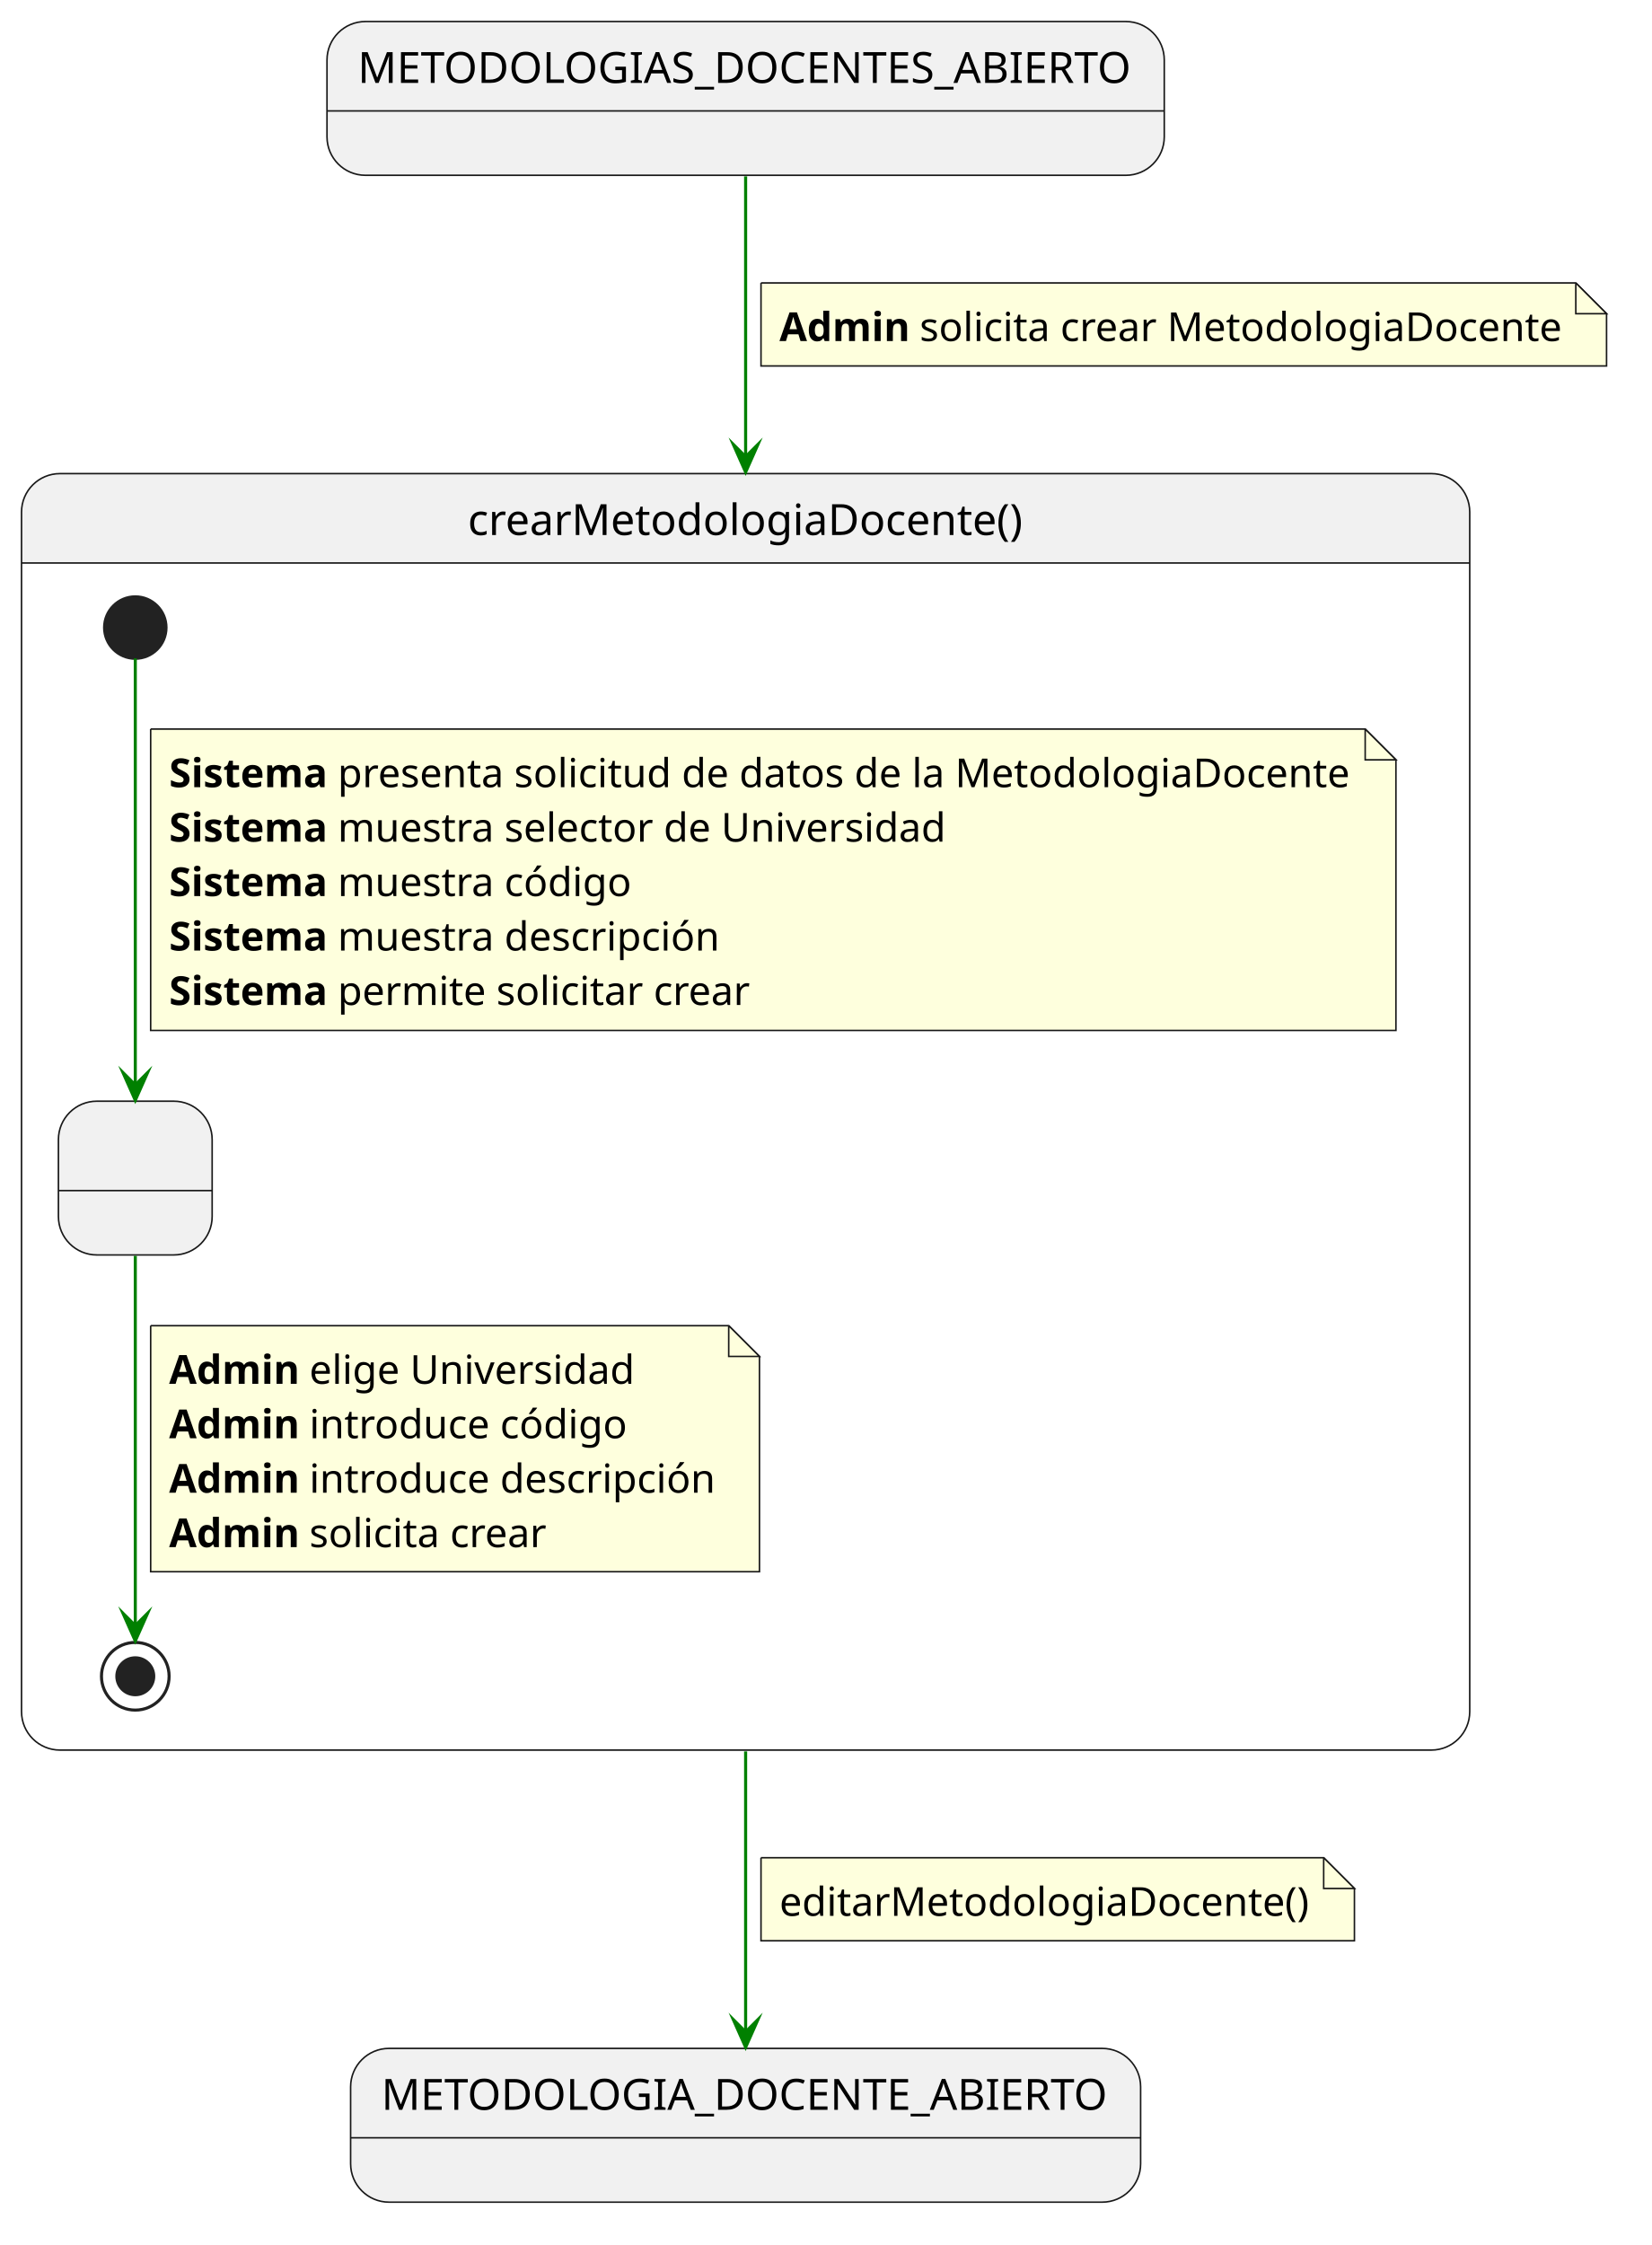
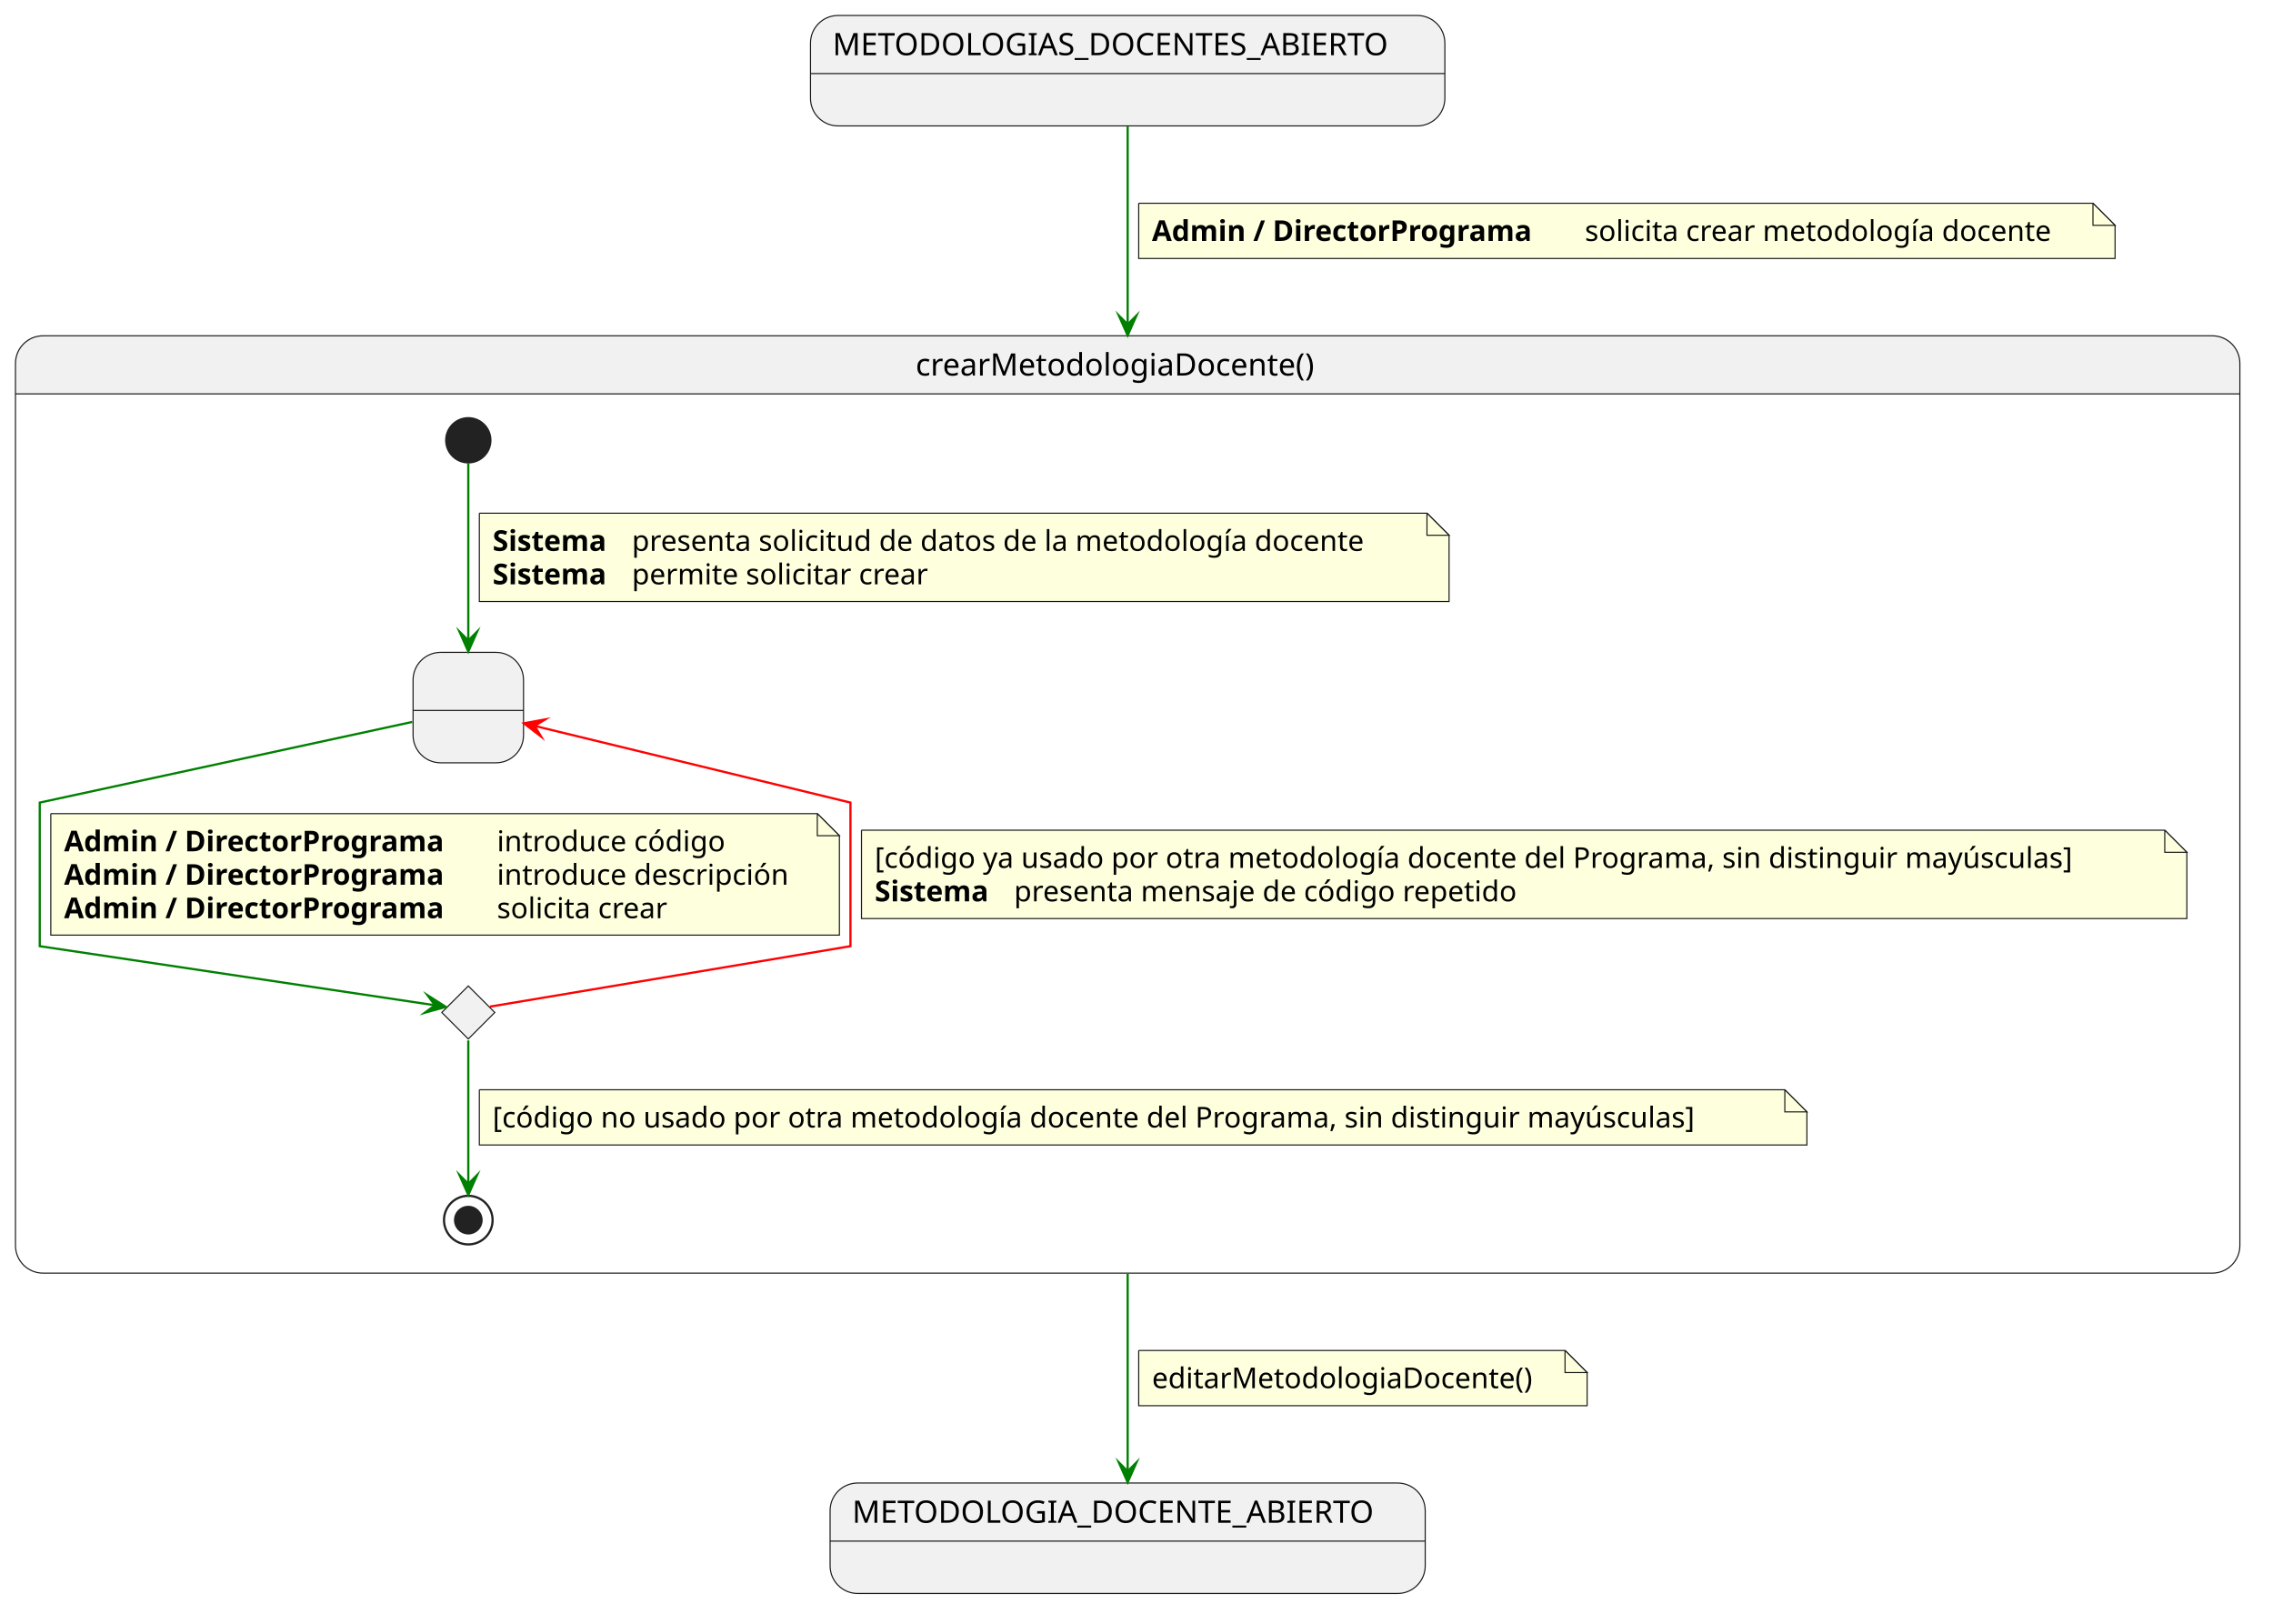
- <svg xmlns="http://www.w3.org/2000/svg" version="1.1" data-diagram-type="STATE" style="width:537px;height:730px;background:#FFFFFF;" width="537px" height="730px" viewBox="0 0 537 730" zoomAndPan="magnify" preserveAspectRatio="none" contentStyleType="text/css">
+ <svg xmlns="http://www.w3.org/2000/svg" version="1.1" data-diagram-type="STATE" style="width:1029px;height:735px;background:#FFFFFF;" width="1029px" height="735px" viewBox="0 0 1029 735" zoomAndPan="magnify" preserveAspectRatio="none" contentStyleType="text/css">
  <defs />
  <g font-family="sans-serif" lengthAdjust="spacing">
-     <g class="entity" data-qualified-name="METODOLOGIAS_DOCENTES_ABIERTO" id="ent0001" data-source-line="4">
-       <rect x="106.35" y="7" width="272.307" height="50" fill="#F1F1F1" style="stroke:#181818;stroke-width:0.5;" rx="12.5" ry="12.5" />
-       <line x1="106.35" y1="36.068" x2="378.657" y2="36.068" style="stroke:#181818;stroke-width:0.5;" />
-       <text x="116.35" y="26.966" fill="#000" font-size="14" textLength="252.307">METODOLOGIAS_DOCENTES_ABIERTO</text>
+     <g class="entity" data-qualified-name="METODOLOGIAS_DOCENTES_ABIERTO" id="ent0001" data-source-line="3">
+       <rect x="366.91" y="7" width="287.189" height="50" fill="#F1F1F1" style="stroke:#181818;stroke-width:0.5;" rx="12.5" ry="12.5" />
+       <line x1="366.91" y1="33.297" x2="654.099" y2="33.297" style="stroke:#181818;stroke-width:0.5;" />
+       <text x="376.91" y="24.995" fill="#000" font-size="14" textLength="267.189">METODOLOGIAS_DOCENTES_ABIERTO</text>
    </g>
-     <g class="entity" data-qualified-name="METODOLOGIA_DOCENTE_ABIERTO" id="ent0002" data-source-line="5">
-       <rect x="114.03" y="666.07" width="256.935" height="50" fill="#F1F1F1" style="stroke:#181818;stroke-width:0.5;" rx="12.5" ry="12.5" />
-       <line x1="114.03" y1="695.138" x2="370.965" y2="695.138" style="stroke:#181818;stroke-width:0.5;" />
-       <text x="124.03" y="686.036" fill="#000" font-size="14" textLength="236.935">METODOLOGIA_DOCENTE_ABIERTO</text>
+     <g class="entity" data-qualified-name="METODOLOGIA_DOCENTE_ABIERTO" id="ent0002" data-source-line="4">
+       <rect x="375.79" y="671.3" width="269.416" height="50" fill="#F1F1F1" style="stroke:#181818;stroke-width:0.5;" rx="12.5" ry="12.5" />
+       <line x1="375.79" y1="697.597" x2="645.206" y2="697.597" style="stroke:#181818;stroke-width:0.5;" />
+       <text x="385.79" y="689.295" fill="#000" font-size="14" textLength="249.416">METODOLOGIA_DOCENTE_ABIERTO</text>
    </g>
-     <g class="entity" data-qualified-name="crearMetodologiaDocente" id="ent0003" data-source-line="12">
-       <path d="M19.5,154 L465.5,154 A12.5,12.5 0 0 1 478,166.5 L478,183.068 L7,183.068 L7,166.5 A12.5,12.5 0 0 1 19.5,154" fill="#F1F1F1" />
-       <rect x="7" y="154" width="471" height="415.068" fill="none" style="stroke:#181818;stroke-width:0.5;" rx="12.5" ry="12.5" />
-       <line x1="7" y1="183.068" x2="478" y2="183.068" style="stroke:#181818;stroke-width:0.5;" />
-       <text x="152.151" y="173.966" fill="#000" font-size="14" textLength="180.697">crearMetodologiaDocente()</text>
-       <g class="entity" data-qualified-name="crearMetodologiaDocente.SolicitandoDatos" id="ent0004" data-source-line="14">
-         <rect x="19" y="358.068" width="50" height="50" fill="#F1F1F1" style="stroke:#181818;stroke-width:0.5;" rx="12.5" ry="12.5" />
-         <line x1="19" y1="387.136" x2="69" y2="387.136" style="stroke:#181818;stroke-width:0.5;" />
-         <text x="42.18" y="378.034" fill="#000" font-size="14"> </text>
+     <g class="entity" data-qualified-name="crearMetodologiaDocente" id="ent0003" data-source-line="11">
+       <path d="M19.5,152 L1001.5,152 A12.5,12.5 0 0 1 1014,164.5 L1014,178.297 L7,178.297 L7,164.5 A12.5,12.5 0 0 1 19.5,152" fill="#F1F1F1" />
+       <rect x="7" y="152" width="1007" height="424.297" fill="none" style="stroke:#181818;stroke-width:0.5;" rx="12.5" ry="12.5" />
+       <line x1="7" y1="178.297" x2="1014" y2="178.297" style="stroke:#181818;stroke-width:0.5;" />
+       <text x="414.517" y="169.995" fill="#000" font-size="14" textLength="191.967">crearMetodologiaDocente()</text>
+       <g class="entity" data-qualified-name="crearMetodologiaDocente.Datos" id="ent0004" data-source-line="13">
+         <rect x="187" y="295.297" width="50" height="50" fill="#F1F1F1" style="stroke:#181818;stroke-width:0.5;" rx="12.5" ry="12.5" />
+         <line x1="187" y1="321.594" x2="237" y2="321.594" style="stroke:#181818;stroke-width:0.5;" />
+         <text x="209.775" y="313.292" fill="#000" font-size="14"> </text>
      </g>
-       <g class="start_entity" data-qualified-name="crearMetodologiaDocente..start.crearMetodologiaDocente" id="ent0006" data-source-line="16">
-         <ellipse cx="44" cy="204.068" rx="10" ry="10" fill="#222" style="stroke:#222;stroke-width:1;" />
+       <g class="entity" data-qualified-name="crearMetodologiaDocente.c" id="ent0005">
+         <polygon points="212,446.297,224,458.297,212,470.297,200,458.297,212,446.297" fill="#F1F1F1" style="stroke:#181818;stroke-width:0.5;stroke-linejoin:miter;stroke-miterlimit:10;" />
      </g>
-       <g class="end_entity" data-qualified-name="crearMetodologiaDocente..end.crearMetodologiaDocente" id="ent0008" data-source-line="25">
-         <ellipse cx="44" cy="545.068" rx="11" ry="11" fill="none" style="stroke:#222;stroke-width:1;" />
-         <ellipse cx="44" cy="545.068" rx="6" ry="6" fill="#222" style="stroke:#222;stroke-width:1;" />
+       <g class="start_entity" data-qualified-name="crearMetodologiaDocente..start.crearMetodologiaDocente" id="ent0007" data-source-line="16">
+         <ellipse cx="212" cy="199.297" rx="10" ry="10" fill="#222" style="stroke:#222;stroke-width:1;" />
      </g>
-       <g class="link" data-entity-1="ent0006" data-entity-2="ent0004" id="lnk7" data-source-line="16" data-link-type="dependency">
-         <path d="M44,214.088 C44,240.438 44,312.918 44,352.778" style="stroke:#008000;stroke-width:1;" fill="none" id="*start*crearMetodologiaDocente-to-SolicitandoDatos" />
-         <polygon points="44,357.778,48,348.778,44,352.778,40,348.778,44,357.778" fill="#008000" style="stroke:#008000;stroke-width:1;stroke-linejoin:miter;stroke-miterlimit:10;" />
-         <path d="M49,237.068 L49,335.068 L454,335.068 L454,247.068 L444,237.068 L49,237.068" style="stroke:#181818;stroke-width:0.5;" fill="#FEFFDD" />
-         <path d="M444,237.068 L444,247.068 L454,247.068 L444,237.068" style="stroke:#181818;stroke-width:0.5;" fill="#FEFFDD" />
-         <text x="55" y="255.965" fill="#000" font-size="13" textLength="51.441" font-weight="700">Sistema</text>
-         <text x="109.821" y="255.965" fill="#000" font-size="13" textLength="329.433">presenta solicitud de datos de la MetodologiaDocente</text>
-         <text x="55" y="273.671" fill="#000" font-size="13" textLength="51.441" font-weight="700">Sistema</text>
-         <text x="109.821" y="273.671" fill="#000" font-size="13" textLength="198.042">muestra selector de Universidad</text>
-         <text x="55" y="291.377" fill="#000" font-size="13" textLength="51.441" font-weight="700">Sistema</text>
-         <text x="109.821" y="291.377" fill="#000" font-size="13" textLength="95.797">muestra código</text>
-         <text x="55" y="309.083" fill="#000" font-size="13" textLength="51.441" font-weight="700">Sistema</text>
-         <text x="109.821" y="309.083" fill="#000" font-size="13" textLength="124.488">muestra descripción</text>
-         <text x="55" y="326.789" fill="#000" font-size="13" textLength="51.441" font-weight="700">Sistema</text>
-         <text x="109.821" y="326.789" fill="#000" font-size="13" textLength="134.342">permite solicitar crear</text>
+       <g class="end_entity" data-qualified-name="crearMetodologiaDocente..end.crearMetodologiaDocente" id="ent0010" data-source-line="29">
+         <ellipse cx="212" cy="552.297" rx="11" ry="11" fill="none" style="stroke:#222;stroke-width:1;" />
+         <ellipse cx="212" cy="552.297" rx="6" ry="6" fill="#222" style="stroke:#222;stroke-width:1;" />
      </g>
-       <g class="link" data-entity-1="ent0004" data-entity-2="ent0008" id="lnk9" data-source-line="25" data-link-type="dependency">
-         <path d="M44,408.368 C44,443.858 44,503.388 44,528.588" style="stroke:#008000;stroke-width:1;" fill="none" id="SolicitandoDatos-to-*end*crearMetodologiaDocente" />
-         <polygon points="44,533.588,48,524.588,44,528.588,40,524.588,44,533.588" fill="#008000" style="stroke:#008000;stroke-width:1;stroke-linejoin:miter;stroke-miterlimit:10;" />
-         <path d="M49,431.068 L49,511.068 L247,511.068 L247,441.068 L237,431.068 L49,431.068" style="stroke:#181818;stroke-width:0.5;" fill="#FEFFDD" />
-         <path d="M237,431.068 L237,441.068 L247,441.068 L237,431.068" style="stroke:#181818;stroke-width:0.5;" fill="#FEFFDD" />
-         <text x="55" y="449.965" fill="#000" font-size="13" textLength="42.224" font-weight="700">Admin</text>
-         <text x="100.604" y="449.965" fill="#000" font-size="13" textLength="105.807">elige Universidad</text>
-         <text x="55" y="467.671" fill="#000" font-size="13" textLength="42.224" font-weight="700">Admin</text>
-         <text x="100.604" y="467.671" fill="#000" font-size="13" textLength="103.61">introduce código</text>
-         <text x="55" y="485.377" fill="#000" font-size="13" textLength="42.224" font-weight="700">Admin</text>
-         <text x="100.604" y="485.377" fill="#000" font-size="13" textLength="132.301">introduce descripción</text>
-         <text x="55" y="503.083" fill="#000" font-size="13" textLength="42.224" font-weight="700">Admin</text>
-         <text x="100.604" y="503.083" fill="#000" font-size="13" textLength="77.363">solicita crear</text>
+       <g class="link" data-entity-1="ent0007" data-entity-2="ent0004" id="lnk8" data-source-line="16" data-link-type="dependency">
+         <path d="M212,209.637 C212,227.827 212,263.537 212,289.907" style="stroke:#008000;stroke-width:1;" fill="none" id="*start*crearMetodologiaDocente-to-Datos" />
+         <polygon points="212,294.907,216,285.907,212,289.907,208,285.907,212,294.907" fill="#008000" style="stroke:#008000;stroke-width:1;stroke-linejoin:miter;stroke-miterlimit:10;" />
+         <path d="M217,232.297 L217,272.297 L656,272.297 L656,242.297 L646,232.297 L217,232.297" style="stroke:#181818;stroke-width:0.5;" fill="#FEFFDD" />
+         <path d="M646,232.297 L646,242.297 L656,242.297 L646,232.297" style="stroke:#181818;stroke-width:0.5;" fill="#FEFFDD" />
+         <text x="223" y="249.364" fill="#000" font-size="13" textLength="58.906" font-weight="700">Sistema</text>
+         <text x="286.039" y="249.364" fill="#000" font-size="13" textLength="355.012">presenta solicitud de datos de la metodología docente</text>
+         <text x="223" y="264.497" fill="#000" font-size="13" textLength="58.906" font-weight="700">Sistema</text>
+         <text x="286.039" y="264.497" fill="#000" font-size="13" textLength="144.149">permite solicitar crear</text>
+       </g>
+       <g class="link" data-entity-1="ent0004" data-entity-2="ent0005" id="lnk9" data-source-line="22" data-link-type="dependency">
+         <path d="M186.64,326.787 C134.05,338.177 18,363.297 18,363.297 C18,363.297 18,428.297 18,428.297 C18,428.297 156.985,449.067 196.895,455.037" style="stroke:#008000;stroke-width:1;" fill="none" id="Datos-to-c" />
+         <polygon points="201.84,455.777,193.531,450.489,196.895,455.037,192.347,458.401,201.84,455.777" fill="#008000" style="stroke:#008000;stroke-width:1;stroke-linejoin:miter;stroke-miterlimit:10;" />
+         <path d="M23,368.297 L23,423.297 L380,423.297 L380,378.297 L370,368.297 L23,368.297" style="stroke:#181818;stroke-width:0.5;" fill="#FEFFDD" />
+         <path d="M370,368.297 L370,378.297 L380,378.297 L370,368.297" style="stroke:#181818;stroke-width:0.5;" fill="#FEFFDD" />
+         <text x="29" y="385.364" fill="#000" font-size="13" textLength="191.839" font-weight="700">Admin / DirectorPrograma</text>
+         <text x="224.971" y="385.364" fill="#000" font-size="13" textLength="109.186">introduce código</text>
+         <text x="29" y="400.497" fill="#000" font-size="13" textLength="191.839" font-weight="700">Admin / DirectorPrograma</text>
+         <text x="224.971" y="400.497" fill="#000" font-size="13" textLength="140.347">introduce descripción</text>
+         <text x="29" y="415.629" fill="#000" font-size="13" textLength="191.839" font-weight="700">Admin / DirectorPrograma</text>
+         <text x="224.971" y="415.629" fill="#000" font-size="13" textLength="83.707">solicita crear</text>
+       </g>
+       <g class="link" data-entity-1="ent0005" data-entity-2="ent0010" id="lnk11" data-source-line="29" data-link-type="dependency">
+         <path d="M212,470.947 C212,489.037 212,518.567 212,535.877" style="stroke:#008000;stroke-width:1;" fill="none" id="c-to-*end*crearMetodologiaDocente" />
+         <polygon points="212,540.877,216,531.877,212,535.877,208,531.877,212,540.877" fill="#008000" style="stroke:#008000;stroke-width:1;stroke-linejoin:miter;stroke-miterlimit:10;" />
+         <path d="M217,493.297 L217,518.297 L818,518.297 L818,503.297 L808,493.297 L217,493.297" style="stroke:#181818;stroke-width:0.5;" fill="#FEFFDD" />
+         <path d="M808,493.297 L808,503.297 L818,503.297 L808,493.297" style="stroke:#181818;stroke-width:0.5;" fill="#FEFFDD" />
+         <text x="223" y="510.364" fill="#000" font-size="13" textLength="580.112">[código no usado por otra metodología docente del Programa, sin distinguir mayúsculas]</text>
+       </g>
+       <g class="link" data-entity-1="ent0005" data-entity-2="ent0004" id="lnk12" data-source-line="34" data-link-type="dependency">
+         <path d="M221.8,455.657 C258.39,449.517 385,428.297 385,428.297 C385,428.297 385,363.297 385,363.297 C385,363.297 289.999,340.237 242.019,328.587" style="stroke:#F00;stroke-width:1;" fill="none" id="c-to-Datos" />
+         <polygon points="237.16,327.407,244.962,333.418,242.019,328.587,246.85,325.643,237.16,327.407" fill="#F00" style="stroke:#F00;stroke-width:1;stroke-linejoin:miter;stroke-miterlimit:10;" />
+         <path d="M390,375.797 L390,415.797 L990,415.797 L990,385.797 L980,375.797 L390,375.797" style="stroke:#181818;stroke-width:0.5;" fill="#FEFFDD" />
+         <path d="M980,375.797 L980,385.797 L990,385.797 L980,375.797" style="stroke:#181818;stroke-width:0.5;" fill="#FEFFDD" />
+         <text x="396" y="392.864" fill="#000" font-size="13" textLength="579.579">[código ya usado por otra metodología docente del Programa, sin distinguir mayúsculas]</text>
+         <text x="396" y="407.997" fill="#000" font-size="13" textLength="58.906" font-weight="700">Sistema</text>
+         <text x="459.039" y="407.997" fill="#000" font-size="13" textLength="243.375">presenta mensaje de código repetido</text>
      </g>
    </g>
-     <g class="link" data-entity-1="ent0001" data-entity-2="ent0003" id="lnk5" data-source-line="7" data-link-type="dependency">
-       <path d="M242.5,57.35 C242.5,79.59 242.5,109.82 242.5,148.52" style="stroke:#008000;stroke-width:1;" fill="none" id="METODOLOGIAS_DOCENTES_ABIERTO-to-crearMetodologiaDocente" />
-       <polygon points="242.5,153.52,246.5,144.52,242.5,148.52,238.5,144.52,242.5,153.52" fill="#008000" style="stroke:#008000;stroke-width:1;stroke-linejoin:miter;stroke-miterlimit:10;" />
-       <path d="M247.5,92 L247.5,119 L522.5,119 L522.5,102 L512.5,92 L247.5,92" style="stroke:#181818;stroke-width:0.5;" fill="#FEFFDD" />
-       <path d="M512.5,92 L512.5,102 L522.5,102 L512.5,92" style="stroke:#181818;stroke-width:0.5;" fill="#FEFFDD" />
-       <text x="253.5" y="110.897" fill="#000" font-size="13" textLength="42.224" font-weight="700">Admin</text>
-       <text x="299.104" y="110.897" fill="#000" font-size="13" textLength="209.131">solicita crear MetodologiaDocente</text>
+     <g class="link" data-entity-1="ent0001" data-entity-2="ent0003" id="lnk6" data-source-line="6" data-link-type="dependency">
+       <path d="M510.5,57.28 C510.5,79.17 510.5,108.7 510.5,146.82" style="stroke:#008000;stroke-width:1;" fill="none" id="METODOLOGIAS_DOCENTES_ABIERTO-to-crearMetodologiaDocente" />
+       <polygon points="510.5,151.82,514.5,142.82,510.5,146.82,506.5,142.82,510.5,151.82" fill="#008000" style="stroke:#008000;stroke-width:1;stroke-linejoin:miter;stroke-miterlimit:10;" />
+       <path d="M515.5,92 L515.5,117 L957.5,117 L957.5,102 L947.5,92 L515.5,92" style="stroke:#181818;stroke-width:0.5;" fill="#FEFFDD" />
+       <path d="M947.5,92 L947.5,102 L957.5,102 L947.5,92" style="stroke:#181818;stroke-width:0.5;" fill="#FEFFDD" />
+       <text x="521.5" y="109.067" fill="#000" font-size="13" textLength="191.839" font-weight="700">Admin / DirectorPrograma</text>
+       <text x="717.471" y="109.067" fill="#000" font-size="13" textLength="225.97">solicita crear metodología docente</text>
    </g>
-     <g class="link" data-entity-1="ent0003" data-entity-2="ent0002" id="lnk10" data-source-line="34" data-link-type="dependency">
-       <path d="M242.5,569.5 C242.5,608.22 242.5,638.46 242.5,660.71" style="stroke:#008000;stroke-width:1;" fill="none" id="crearMetodologiaDocente-to-METODOLOGIA_DOCENTE_ABIERTO" />
-       <polygon points="242.5,665.71,246.5,656.71,242.5,660.71,238.5,656.71,242.5,665.71" fill="#008000" style="stroke:#008000;stroke-width:1;stroke-linejoin:miter;stroke-miterlimit:10;" />
-       <path d="M247.5,604.07 L247.5,631.07 L440.5,631.07 L440.5,614.07 L430.5,604.07 L247.5,604.07" style="stroke:#181818;stroke-width:0.5;" fill="#FEFFDD" />
-       <path d="M430.5,604.07 L430.5,614.07 L440.5,614.07 L430.5,604.07" style="stroke:#181818;stroke-width:0.5;" fill="#FEFFDD" />
-       <text x="253.5" y="622.967" fill="#000" font-size="13" textLength="172.224">editarMetodologiaDocente()</text>
+     <g class="link" data-entity-1="ent0003" data-entity-2="ent0002" id="lnk13" data-source-line="41" data-link-type="dependency">
+       <path d="M510.5,576.58 C510.5,614.62 510.5,644.09 510.5,665.97" style="stroke:#008000;stroke-width:1;" fill="none" id="crearMetodologiaDocente-to-METODOLOGIA_DOCENTE_ABIERTO" />
+       <polygon points="510.5,670.97,514.5,661.97,510.5,665.97,506.5,661.97,510.5,670.97" fill="#008000" style="stroke:#008000;stroke-width:1;stroke-linejoin:miter;stroke-miterlimit:10;" />
+       <path d="M515.5,611.3 L515.5,636.3 L718.5,636.3 L718.5,621.3 L708.5,611.3 L515.5,611.3" style="stroke:#181818;stroke-width:0.5;" fill="#FEFFDD" />
+       <path d="M708.5,611.3 L708.5,621.3 L718.5,621.3 L708.5,611.3" style="stroke:#181818;stroke-width:0.5;" fill="#FEFFDD" />
+       <text x="521.5" y="628.367" fill="#000" font-size="13" textLength="182.724">editarMetodologiaDocente()</text>
    </g>
  </g>
</svg>
